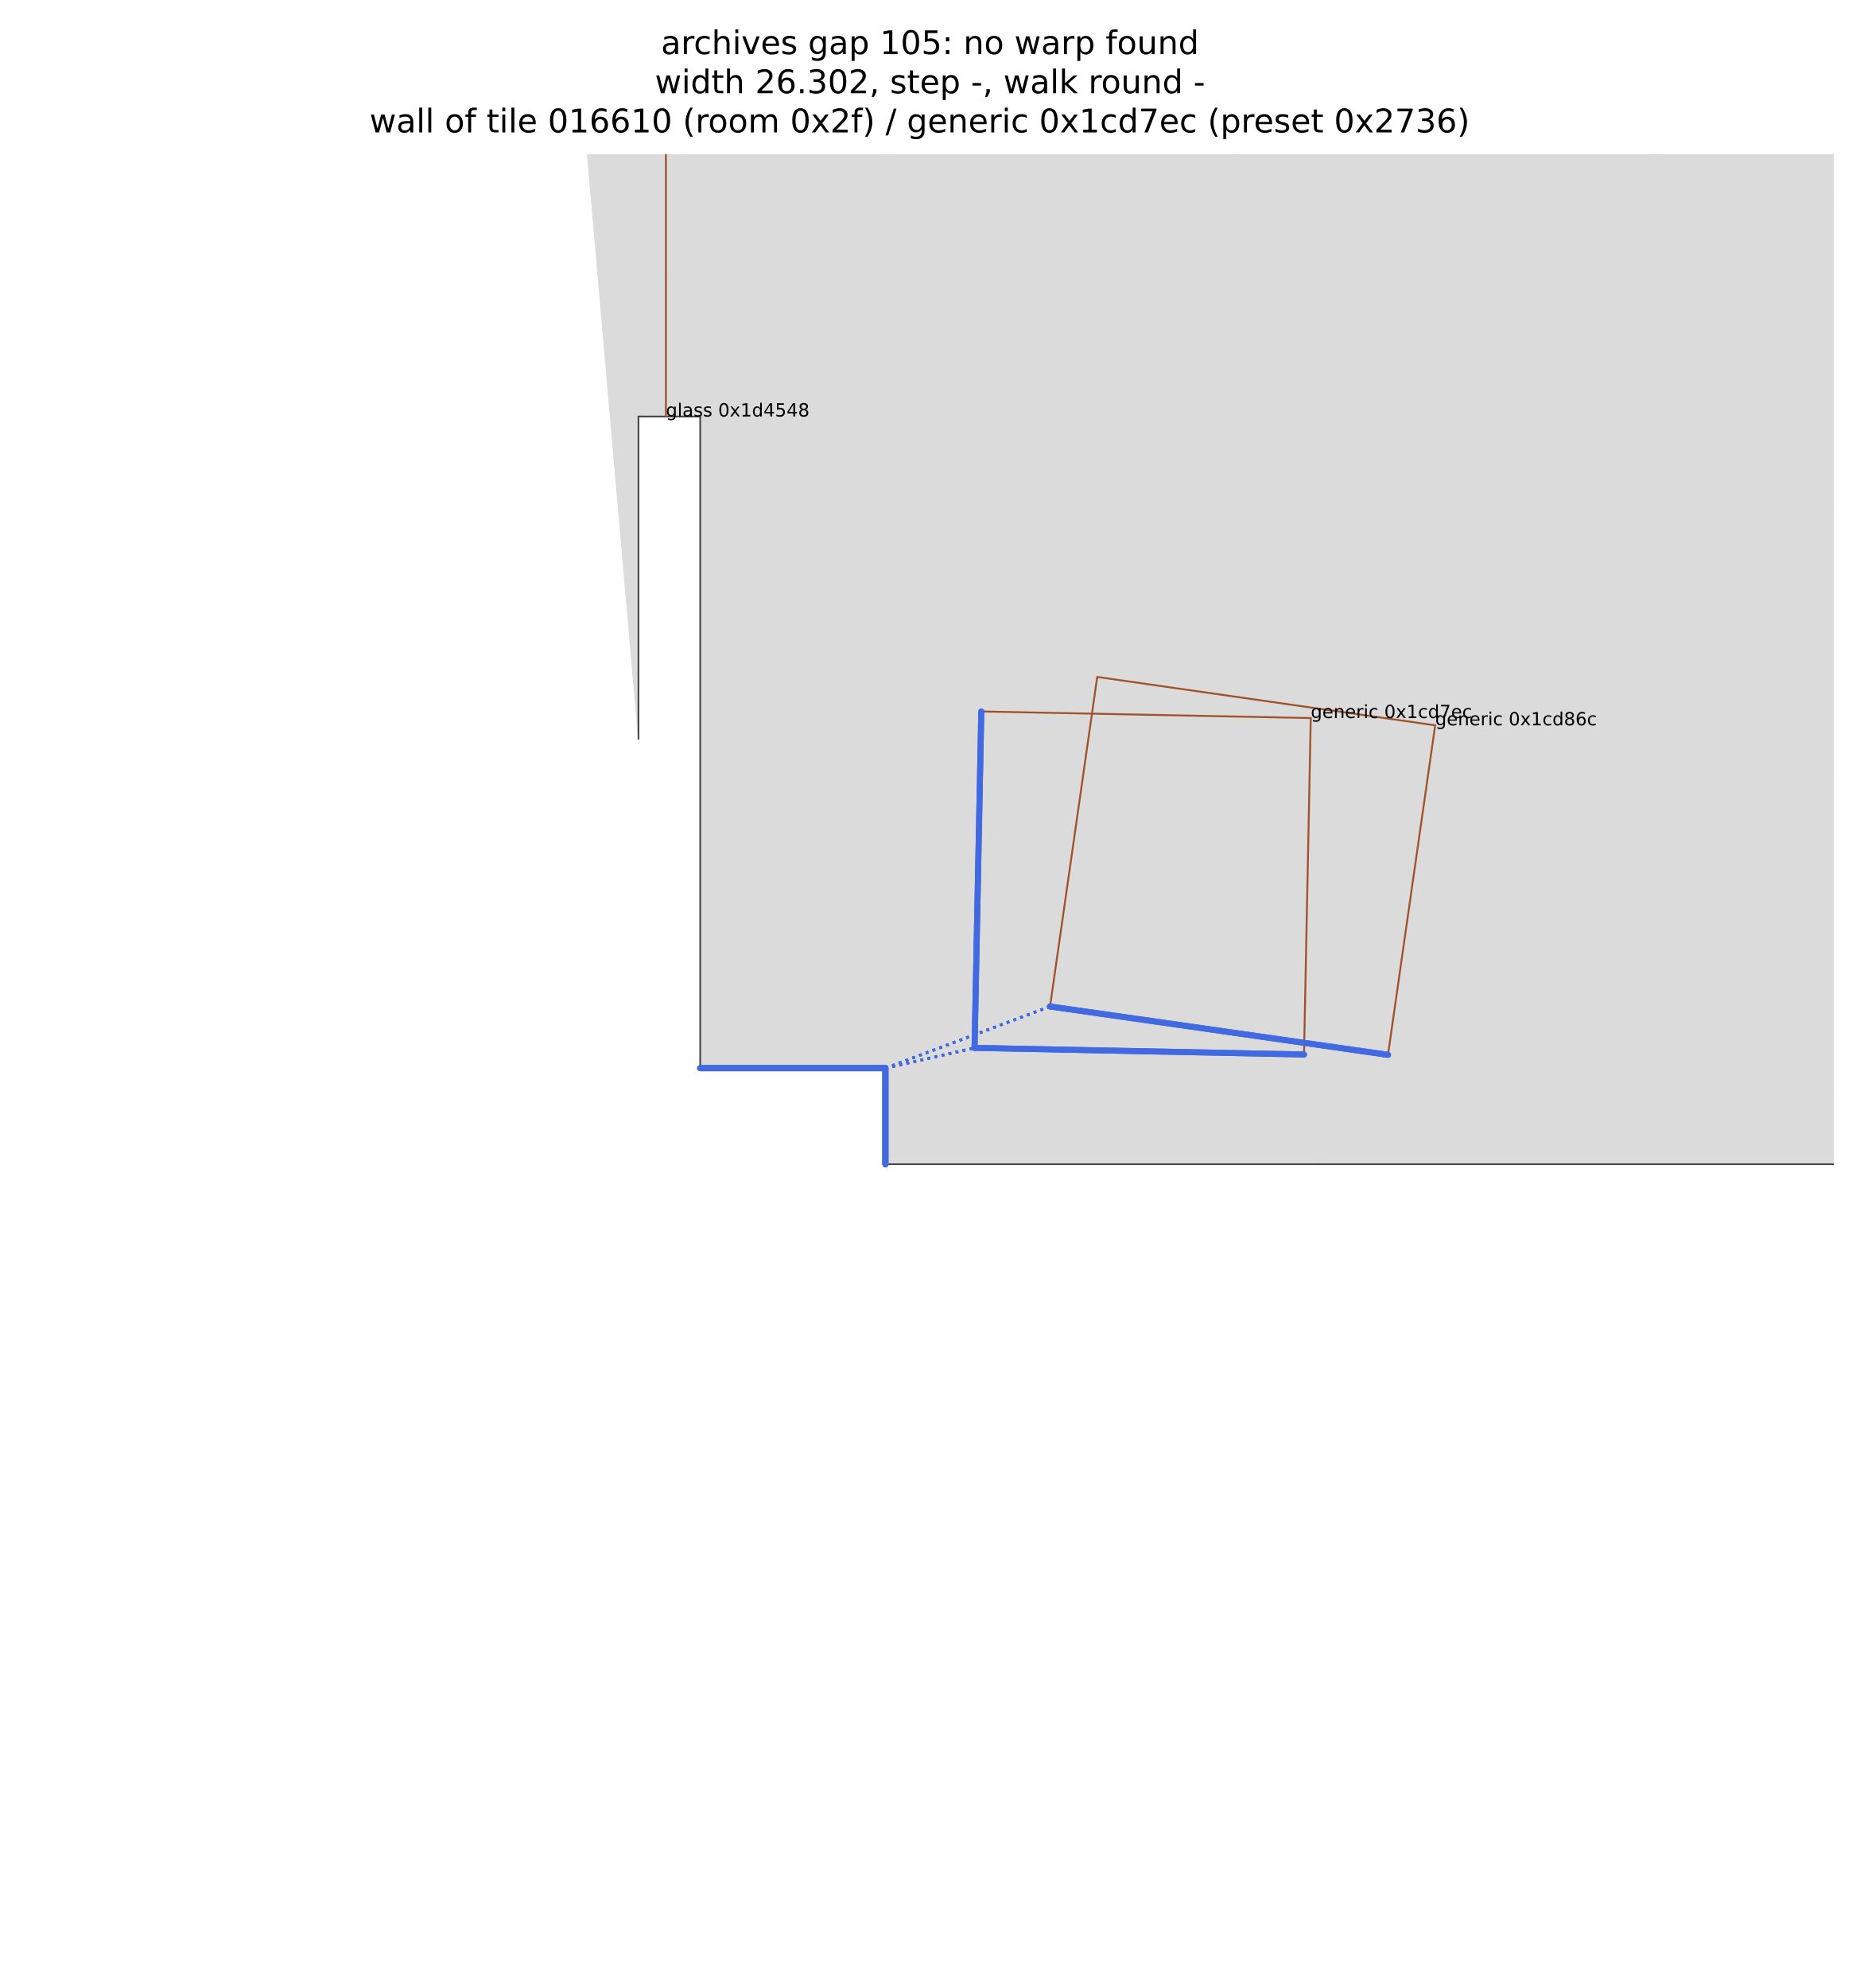
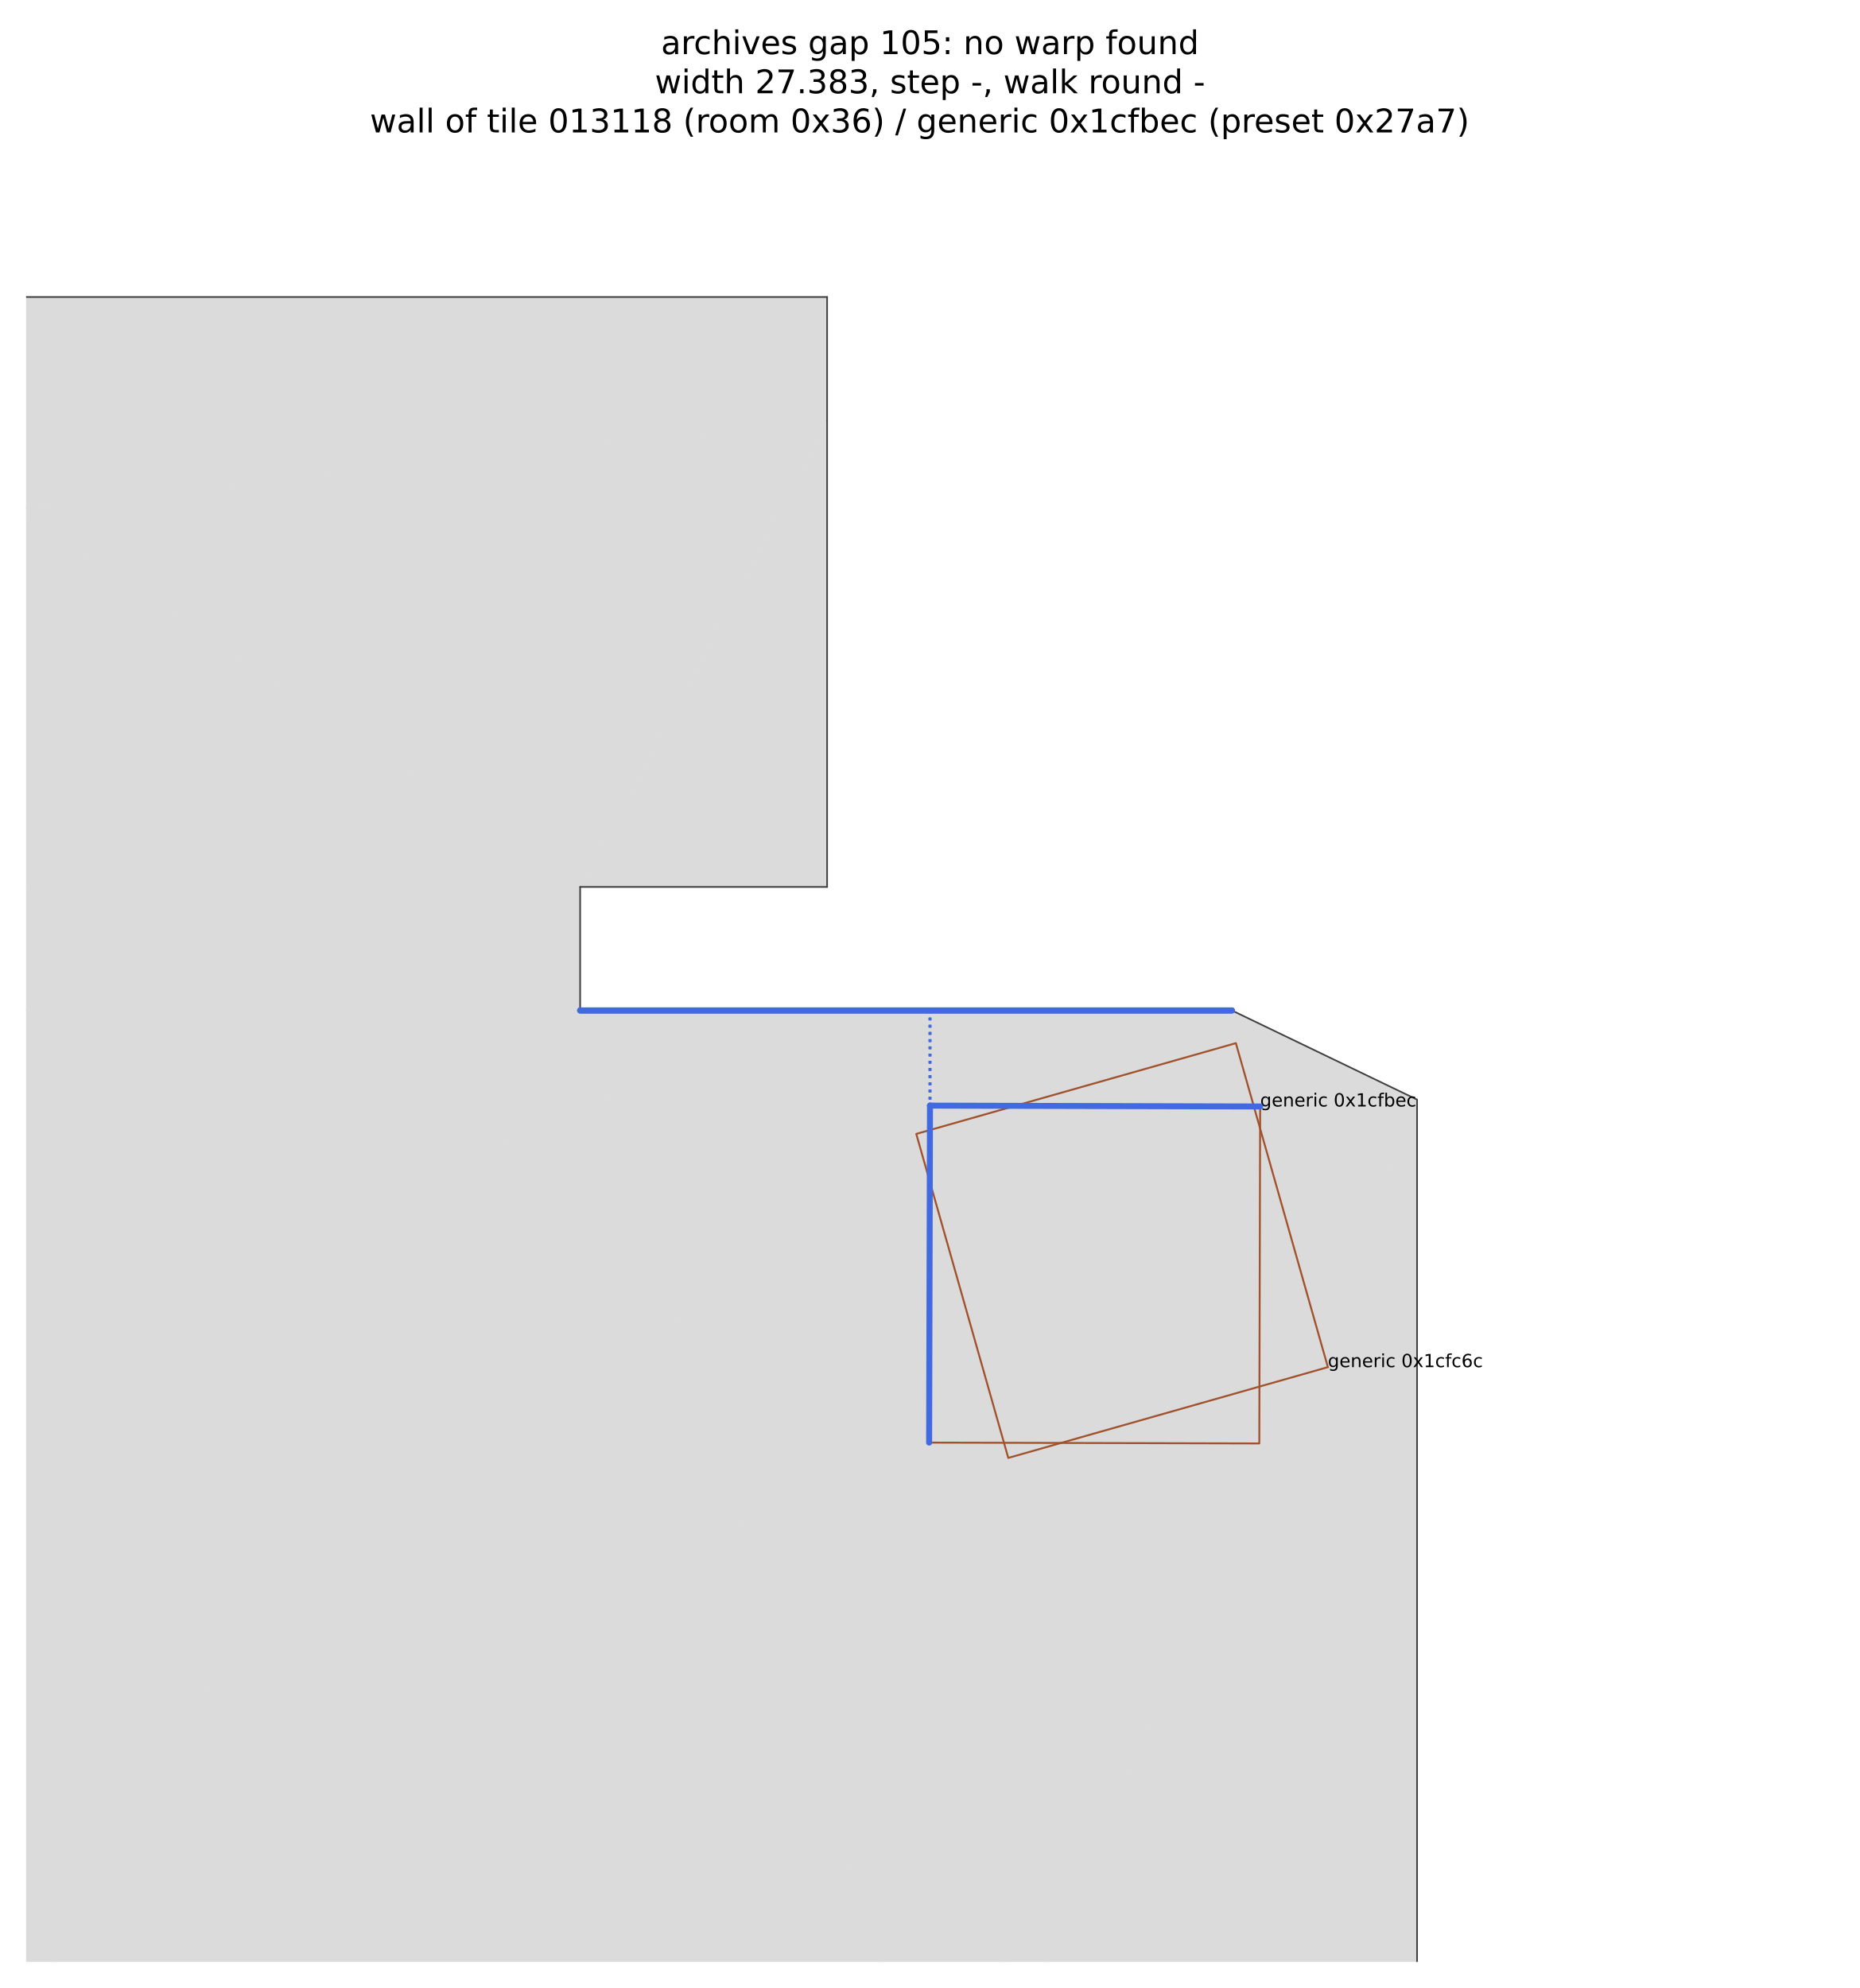
<svg xmlns="http://www.w3.org/2000/svg" width="513.36pt" height="548.704pt" viewBox="0 0 513.36 548.704" version="1.1">
  <style>path { vector-effect: non-scaling-stroke; }</style>
  <defs>
    <style type="text/css">*{stroke-linejoin: round; stroke-linecap: butt}</style>
  </defs>
  <g id="figure_1">
    <g id="patch_1">
      <path d="M 0 548.704  L 513.36 548.704  L 513.36 0  L 0 0  z " style="fill: #ffffff" />
    </g>
    <g id="axes_1">
      <g id="patch_2">
-         <path d="M 244.376 321.335  L 363.659 321.335  L 244.376 294.827  z " clip-path="url(#pb5d509a0ce)" style="fill: #dbdbdb; stroke: #dbdbdb; stroke-width: 0.3; stroke-linejoin: miter" />
+         <path d="M 228.284 116.056  L 4.865 140.67  L 160.122 244.806  z " clip-path="url(#pb5d509a0ce)" style="fill: #dbdbdb; stroke: #dbdbdb; stroke-width: 0.3; stroke-linejoin: miter" />
      </g>
      <g id="patch_3">
-         <path d="M 363.659 321.335  L 244.376 141.463  L 244.376 294.827  z " clip-path="url(#pb5d509a0ce)" style="fill: #dbdbdb; stroke: #dbdbdb; stroke-width: 0.3; stroke-linejoin: miter" />
+         <path d="M 228.284 116.056  L 228.284 81.975  L 4.865 140.67  z " clip-path="url(#pb5d509a0ce)" style="fill: #dbdbdb; stroke: #dbdbdb; stroke-width: 0.3; stroke-linejoin: miter" />
      </g>
      <g id="patch_4">
-         <path d="M 193.255 294.827  L 244.376 294.827  L 244.376 141.463  z " clip-path="url(#pb5d509a0ce)" style="fill: #dbdbdb; stroke: #dbdbdb; stroke-width: 0.3; stroke-linejoin: miter" />
+         <path d="M 4.865 244.806  L 160.122 244.806  L 4.865 140.67  z " clip-path="url(#pb5d509a0ce)" style="fill: #dbdbdb; stroke: #dbdbdb; stroke-width: 0.3; stroke-linejoin: miter" />
      </g>
      <g id="patch_5">
-         <path d="M 363.659 321.335  L 729.082 270.213  L 244.376 141.463  z " clip-path="url(#pb5d509a0ce)" style="fill: #dbdbdb; stroke: #dbdbdb; stroke-width: 0.3; stroke-linejoin: miter" />
+         <path d="M 160.122 244.806  L 4.865 244.806  L 4.865 278.887  z " clip-path="url(#pb5d509a0ce)" style="fill: #dbdbdb; stroke: #dbdbdb; stroke-width: 0.3; stroke-linejoin: miter" />
      </g>
      <g id="patch_6">
-         <path d="M 363.659 321.335  L 729.082 321.335  L 729.082 270.213  z " clip-path="url(#pb5d509a0ce)" style="fill: #dbdbdb; stroke: #dbdbdb; stroke-width: 0.3; stroke-linejoin: miter" />
+         <path d="M 228.284 116.056  L 160.122 244.806  L 228.284 244.806  z " clip-path="url(#pb5d509a0ce)" style="fill: #dbdbdb; stroke: #dbdbdb; stroke-width: 0.3; stroke-linejoin: miter" />
      </g>
      <g id="patch_7">
-         <path d="M 176.215 12.713  L 145.921 -142.544  L 176.215 203.945  L 176.215 114.956  z " clip-path="url(#pb5d509a0ce)" style="fill: #dbdbdb; stroke: #dbdbdb; stroke-width: 0.3; stroke-linejoin: miter" />
+         <path d="M 391.115 303.501  L 339.994 278.887  L 262.365 604.548  z " clip-path="url(#pb5d509a0ce)" style="fill: #dbdbdb; stroke: #dbdbdb; stroke-width: 0.3; stroke-linejoin: miter" />
      </g>
      <g id="patch_8">
-         <path d="M 244.376 -167.158  L 244.376 -13.794  L 729.082 114.956  z " clip-path="url(#pb5d509a0ce)" style="fill: #dbdbdb; stroke: #dbdbdb; stroke-width: 0.3; stroke-linejoin: miter" />
+         <path d="M 391.115 689.751  L 391.115 303.501  L 262.365 604.548  z " clip-path="url(#pb5d509a0ce)" style="fill: #dbdbdb; stroke: #dbdbdb; stroke-width: 0.3; stroke-linejoin: miter" />
      </g>
      <g id="patch_9">
-         <path d="M 244.376 -167.158  L 729.082 114.956  L 729.082 -38.408  z " clip-path="url(#pb5d509a0ce)" style="fill: #dbdbdb; stroke: #dbdbdb; stroke-width: 0.3; stroke-linejoin: miter" />
+         <path d="M -19.749 604.548  L 160.122 278.887  L 4.865 278.887  z " clip-path="url(#pb5d509a0ce)" style="fill: #dbdbdb; stroke: #dbdbdb; stroke-width: 0.3; stroke-linejoin: miter" />
      </g>
      <g id="patch_10">
-         <path d="M 176.215 12.713  L 176.215 114.956  z " clip-path="url(#pb5d509a0ce)" style="fill: #dbdbdb; stroke: #dbdbdb; stroke-width: 0.3; stroke-linejoin: miter" />
+         <path d="M 339.994 278.887  L 160.122 278.887  L 262.365 604.548  z " clip-path="url(#pb5d509a0ce)" style="fill: #dbdbdb; stroke: #dbdbdb; stroke-width: 0.3; stroke-linejoin: miter" />
      </g>
      <g id="patch_11">
-         <path d="M 176.215 12.713  L 176.215 114.956  L 176.215 114.956  z " clip-path="url(#pb5d509a0ce)" style="fill: #dbdbdb; stroke: #dbdbdb; stroke-width: 0.3; stroke-linejoin: miter" />
+         <path d="M -19.749 604.548  L 262.365 604.548  L 160.122 278.887  z " clip-path="url(#pb5d509a0ce)" style="fill: #dbdbdb; stroke: #dbdbdb; stroke-width: 0.3; stroke-linejoin: miter" />
      </g>
      <g id="patch_12">
-         <path d="M 244.376 -13.794  L 193.255 294.827  L 244.376 141.463  z " clip-path="url(#pb5d509a0ce)" style="fill: #dbdbdb; stroke: #dbdbdb; stroke-width: 0.3; stroke-linejoin: miter" />
+         <path d="M 228.284 81.975  L -29.216 81.975  L -216.66 81.975  L 4.865 140.67  z " clip-path="url(#pb5d509a0ce)" style="fill: #dbdbdb; stroke: #dbdbdb; stroke-width: 0.3; stroke-linejoin: miter" />
      </g>
      <g id="patch_13">
-         <path d="M 244.376 -13.794  L 193.255 -89.529  L 193.255 12.713  L 193.255 114.956  L 193.255 294.827  z " clip-path="url(#pb5d509a0ce)" style="fill: #dbdbdb; stroke: #dbdbdb; stroke-width: 0.3; stroke-linejoin: miter" />
-       </g>
-       <g id="patch_14">
-         <path d="M 729.082 270.213  L 244.376 -13.794  L 244.376 141.463  z " clip-path="url(#pb5d509a0ce)" style="fill: #dbdbdb; stroke: #dbdbdb; stroke-width: 0.3; stroke-linejoin: miter" />
-       </g>
-       <g id="patch_15">
-         <path d="M 193.255 114.956  L 193.255 114.956  L 193.255 12.713  z " clip-path="url(#pb5d509a0ce)" style="fill: #dbdbdb; stroke: #dbdbdb; stroke-width: 0.3; stroke-linejoin: miter" />
-       </g>
-       <g id="patch_16">
-         <path d="M 193.255 114.956  L 193.255 12.713  L 193.255 12.713  z " clip-path="url(#pb5d509a0ce)" style="fill: #dbdbdb; stroke: #dbdbdb; stroke-width: 0.3; stroke-linejoin: miter" />
-       </g>
-       <g id="patch_17">
-         <path d="M 193.255 12.713  L 176.215 114.956  L 193.255 114.956  z " clip-path="url(#pb5d509a0ce)" style="fill: #dbdbdb; stroke: #dbdbdb; stroke-width: 0.3; stroke-linejoin: miter" />
-       </g>
-       <g id="patch_18">
-         <path d="M 193.255 12.713  L 176.215 12.713  L 176.215 114.956  z " clip-path="url(#pb5d509a0ce)" style="fill: #dbdbdb; stroke: #dbdbdb; stroke-width: 0.3; stroke-linejoin: miter" />
-       </g>
-       <g id="patch_19">
-         <path d="M 729.082 270.213  L 729.082 114.956  L 244.376 -13.794  z " clip-path="url(#pb5d509a0ce)" style="fill: #dbdbdb; stroke: #dbdbdb; stroke-width: 0.3; stroke-linejoin: miter" />
+         <path d="M 160.122 244.806  L 4.865 278.887  L 160.122 278.887  z " clip-path="url(#pb5d509a0ce)" style="fill: #dbdbdb; stroke: #dbdbdb; stroke-width: 0.3; stroke-linejoin: miter" />
      </g>
      <g id="line2d_1">
-         <path d="M 244.376 321.335  L 363.659 321.335  " clip-path="url(#pb5d509a0ce)" style="fill: none; stroke: #404040; stroke-width: 0.6; stroke-linecap: round" />
+         <path d="M 228.284 116.056  L 228.284 81.975  " clip-path="url(#pb5d509a0ce)" style="fill: none; stroke: #404040; stroke-width: 0.6; stroke-linecap: round" />
      </g>
      <g id="line2d_2">
-         <path d="M 244.376 294.827  L 244.376 321.335  " clip-path="url(#pb5d509a0ce)" style="fill: none; stroke: #404040; stroke-width: 0.6; stroke-linecap: round" />
+         <path d="M 160.122 244.806  L 228.284 244.806  " clip-path="url(#pb5d509a0ce)" style="fill: none; stroke: #404040; stroke-width: 0.6; stroke-linecap: round" />
      </g>
      <g id="line2d_3">
-         <path d="M 193.255 294.827  L 244.376 294.827  " clip-path="url(#pb5d509a0ce)" style="fill: none; stroke: #404040; stroke-width: 0.6; stroke-linecap: round" />
+         <path d="M 228.284 244.806  L 228.284 116.056  " clip-path="url(#pb5d509a0ce)" style="fill: none; stroke: #404040; stroke-width: 0.6; stroke-linecap: round" />
      </g>
      <g id="line2d_4">
-         <path d="M 363.659 321.335  L 514.36 321.335  " clip-path="url(#pb5d509a0ce)" style="fill: none; stroke: #404040; stroke-width: 0.6; stroke-linecap: round" />
+         <path d="M 391.115 303.501  L 339.994 278.887  " clip-path="url(#pb5d509a0ce)" style="fill: none; stroke: #404040; stroke-width: 0.6; stroke-linecap: round" />
      </g>
      <g id="line2d_5">
-         <path clip-path="url(#pb5d509a0ce)" style="fill: none; stroke: #404040; stroke-width: 0.6; stroke-linecap: round" />
+         <path d="M 391.115 549.704  L 391.115 303.501  " clip-path="url(#pb5d509a0ce)" style="fill: none; stroke: #404040; stroke-width: 0.6; stroke-linecap: round" />
      </g>
      <g id="line2d_6">
-         <path d="M 176.215 203.945  L 176.215 114.956  " clip-path="url(#pb5d509a0ce)" style="fill: none; stroke: #404040; stroke-width: 0.6; stroke-linecap: round" />
+         <path d="M 339.994 278.887  L 160.122 278.887  " clip-path="url(#pb5d509a0ce)" style="fill: none; stroke: #404040; stroke-width: 0.6; stroke-linecap: round" />
      </g>
      <g id="line2d_7">
-         <path clip-path="url(#pb5d509a0ce)" style="fill: none; stroke: #404040; stroke-width: 0.6; stroke-linecap: round" />
+         <path d="M 228.284 81.975  L -1 81.975  " clip-path="url(#pb5d509a0ce)" style="fill: none; stroke: #404040; stroke-width: 0.6; stroke-linecap: round" />
      </g>
      <g id="line2d_8">
-         <path d="M 193.255 -1  L 193.255 12.713  " clip-path="url(#pb5d509a0ce)" style="fill: none; stroke: #404040; stroke-width: 0.6; stroke-linecap: round" />
+         <path d="M 160.122 278.887  L 160.122 244.806  " clip-path="url(#pb5d509a0ce)" style="fill: none; stroke: #404040; stroke-width: 0.6; stroke-linecap: round" />
      </g>
      <g id="line2d_9">
-         <path d="M 193.255 114.956  L 193.255 294.827  " clip-path="url(#pb5d509a0ce)" style="fill: none; stroke: #404040; stroke-width: 0.6; stroke-linecap: round" />
-       </g>
-       <g id="line2d_10">
-         <path d="M 176.215 114.956  L 193.255 114.956  " clip-path="url(#pb5d509a0ce)" style="fill: none; stroke: #404040; stroke-width: 0.6; stroke-linecap: round" />
-       </g>
-       <g id="line2d_11">
-         <path d="M 193.255 12.713  L 176.215 12.713  " clip-path="url(#pb5d509a0ce)" style="fill: none; stroke: #404040; stroke-width: 0.6; stroke-linecap: round" />
-       </g>
-       <g id="line2d_12">
-         <path clip-path="url(#pb5d509a0ce)" style="fill: none; stroke: #404040; stroke-width: 0.6; stroke-linecap: round" />
-       </g>
-       <g id="line2d_13">
-         <path d="M 183.788 114.956  L 183.788 114.956  L 183.788 12.714  L 183.788 12.714  L 183.788 114.956  " clip-path="url(#pb5d509a0ce)" style="fill: none; stroke: #a0522d; stroke-width: 0.7; stroke-linecap: square" />
+         <path d="M 366.501 377.343  L 366.496 377.344  L 278.287 402.394  L 252.893 312.969  L 252.898 312.968  L 341.106 287.919  L 366.501 377.343  " clip-path="url(#pb5d509a0ce)" style="fill: none; stroke: #a0522d; stroke-width: 0.7; stroke-linecap: square" />
      </g>
      <g id="text_1">
        <g clip-path="url(#pb5d509a0ce)">
-           <text style="font-size: 5px; font-family: 'DejaVu Sans', 'Bitstream Vera Sans', 'Computer Modern Sans Serif', 'Lucida Grande', 'Verdana', 'Geneva', 'Lucid', 'Arial', 'Helvetica', 'Avant Garde', sans-serif; text-anchor: start" x="183.788" y="114.956" transform="rotate(-0 183.7883 114.956)">glass 0x1d4548</text>
+           <text style="font-size: 5px; font-family: 'DejaVu Sans', 'Bitstream Vera Sans', 'Computer Modern Sans Serif', 'Lucida Grande', 'Verdana', 'Geneva', 'Lucid', 'Arial', 'Helvetica', 'Avant Garde', sans-serif; text-anchor: start" x="366.501" y="377.343" transform="rotate(-0 366.501 377.3428)">generic 0x1cfc6c</text>
        </g>
      </g>
-       <g id="line2d_14">
-         <path clip-path="url(#pb5d509a0ce)" style="fill: none; stroke: #a0522d; stroke-width: 0.7; stroke-linecap: square" />
+       <g id="line2d_10">
+         <path d="M 347.81 305.395  L 347.572 398.403  L 347.567 398.403  L 256.442 398.169  L 256.68 305.162  L 256.686 305.162  L 347.81 305.395  " clip-path="url(#pb5d509a0ce)" style="fill: none; stroke: #a0522d; stroke-width: 0.7; stroke-linecap: square" />
      </g>
      <g id="text_2">
        <g clip-path="url(#pb5d509a0ce)">
-           <text style="font-size: 5px; font-family: 'DejaVu Sans', 'Bitstream Vera Sans', 'Computer Modern Sans Serif', 'Lucida Grande', 'Verdana', 'Geneva', 'Lucid', 'Arial', 'Helvetica', 'Avant Garde', sans-serif; text-anchor: start" x="183.788" y="-193.665" transform="rotate(-0 183.7883 -193.6651)">glass 0x1d44c8</text>
+           <text style="font-size: 5px; font-family: 'DejaVu Sans', 'Bitstream Vera Sans', 'Computer Modern Sans Serif', 'Lucida Grande', 'Verdana', 'Geneva', 'Lucid', 'Arial', 'Helvetica', 'Avant Garde', sans-serif; text-anchor: start" x="347.81" y="305.395" transform="rotate(-0 347.8102 305.395)">generic 0x1cfbec</text>
        </g>
      </g>
+       <g id="text_3">
+         <text style="font-size: 9px; font-family: 'DejaVu Sans', 'Bitstream Vera Sans', 'Computer Modern Sans Serif', 'Lucida Grande', 'Verdana', 'Geneva', 'Lucid', 'Arial', 'Helvetica', 'Avant Garde', sans-serif" transform="translate(182.4434 14.93947)">archives gap 105: no warp found</text>
+         <text style="font-size: 9px; font-family: 'DejaVu Sans', 'Bitstream Vera Sans', 'Computer Modern Sans Serif', 'Lucida Grande', 'Verdana', 'Geneva', 'Lucid', 'Arial', 'Helvetica', 'Avant Garde', sans-serif" transform="translate(180.7502 25.74193)">width 27.383, step -, walk round -</text>
+         <text style="font-size: 9px; font-family: 'DejaVu Sans', 'Bitstream Vera Sans', 'Computer Modern Sans Serif', 'Lucida Grande', 'Verdana', 'Geneva', 'Lucid', 'Arial', 'Helvetica', 'Avant Garde', sans-serif" transform="translate(102.1015 36.5444)">wall of tile 013118 (room 0x36)  /  generic 0x1cfbec (preset 0x27a7)</text>
+       </g>
+       <g id="line2d_11">
+         <path d="M 339.994 278.887  L 160.122 278.887  " clip-path="url(#pb5d509a0ce)" style="fill: none; stroke: #4169e1; stroke-width: 2.2; stroke-linecap: round" />
+       </g>
+       <g id="line2d_12">
+         <path d="M 256.442 398.169  L 256.68 305.162  " clip-path="url(#pb5d509a0ce)" style="fill: none; stroke: #4169e1; stroke-width: 2.2; stroke-linecap: round" />
+       </g>
+       <g id="line2d_13">
+         <path d="M 339.994 278.887  L 160.122 278.887  " clip-path="url(#pb5d509a0ce)" style="fill: none; stroke: #4169e1; stroke-width: 2.2; stroke-linecap: round" />
+       </g>
+       <g id="line2d_14">
+         <path d="M 256.68 305.162  L 256.686 305.162  " clip-path="url(#pb5d509a0ce)" style="fill: none; stroke: #4169e1; stroke-width: 2.2; stroke-linecap: round" />
+       </g>
      <g id="line2d_15">
-         <path d="M 396.113 200.196  L 396.112 200.202  L 383.091 291.147  L 289.817 277.792  L 289.818 277.787  L 302.839 186.842  L 396.113 200.196  " clip-path="url(#pb5d509a0ce)" style="fill: none; stroke: #a0522d; stroke-width: 0.7; stroke-linecap: square" />
-       </g>
-       <g id="text_3">
-         <g clip-path="url(#pb5d509a0ce)">
-           <text style="font-size: 5px; font-family: 'DejaVu Sans', 'Bitstream Vera Sans', 'Computer Modern Sans Serif', 'Lucida Grande', 'Verdana', 'Geneva', 'Lucid', 'Arial', 'Helvetica', 'Avant Garde', sans-serif; text-anchor: start" x="396.113" y="200.196" transform="rotate(-0 396.1126 200.1961)">generic 0x1cd86c</text>
-         </g>
+         <path d="M 339.994 278.887  L 160.122 278.887  " clip-path="url(#pb5d509a0ce)" style="fill: none; stroke: #4169e1; stroke-width: 2.2; stroke-linecap: round" />
      </g>
      <g id="line2d_16">
-         <path d="M 514.36 15.323  L 440.396 -1  " clip-path="url(#pb5d509a0ce)" style="fill: none; stroke: #a0522d; stroke-width: 0.7; stroke-linecap: square" />
-       </g>
-       <g id="text_4">
-         <g clip-path="url(#pb5d509a0ce)">
-           <text style="font-size: 5px; font-family: 'DejaVu Sans', 'Bitstream Vera Sans', 'Computer Modern Sans Serif', 'Lucida Grande', 'Verdana', 'Geneva', 'Lucid', 'Arial', 'Helvetica', 'Avant Garde', sans-serif; text-anchor: start" x="619.573" y="-36.484" transform="rotate(-0 619.5725 -36.48423)">generic 0x1cb0ec</text>
-         </g>
+         <path d="M 256.686 305.162  L 347.81 305.395  " clip-path="url(#pb5d509a0ce)" style="fill: none; stroke: #4169e1; stroke-width: 2.2; stroke-linecap: round" />
      </g>
      <g id="line2d_17">
-         <path d="M 361.773 198.19  L 359.915 291.041  L 359.909 291.041  L 268.984 289.221  L 270.842 196.371  L 270.847 196.371  L 361.773 198.19  " clip-path="url(#pb5d509a0ce)" style="fill: none; stroke: #a0522d; stroke-width: 0.7; stroke-linecap: square" />
-       </g>
-       <g id="text_5">
-         <g clip-path="url(#pb5d509a0ce)">
-           <text style="font-size: 5px; font-family: 'DejaVu Sans', 'Bitstream Vera Sans', 'Computer Modern Sans Serif', 'Lucida Grande', 'Verdana', 'Geneva', 'Lucid', 'Arial', 'Helvetica', 'Avant Garde', sans-serif; text-anchor: start" x="361.773" y="198.19" transform="rotate(-0 361.773 198.1904)">generic 0x1cd7ec</text>
-         </g>
-       </g>
-       <g id="text_6">
-         <text style="font-size: 9px; font-family: 'DejaVu Sans', 'Bitstream Vera Sans', 'Computer Modern Sans Serif', 'Lucida Grande', 'Verdana', 'Geneva', 'Lucid', 'Arial', 'Helvetica', 'Avant Garde', sans-serif" transform="translate(182.4434 14.93947)">archives gap 105: no warp found</text>
-         <text style="font-size: 9px; font-family: 'DejaVu Sans', 'Bitstream Vera Sans', 'Computer Modern Sans Serif', 'Lucida Grande', 'Verdana', 'Geneva', 'Lucid', 'Arial', 'Helvetica', 'Avant Garde', sans-serif" transform="translate(180.7502 25.74193)">width 26.302, step -, walk round -</text>
-         <text style="font-size: 9px; font-family: 'DejaVu Sans', 'Bitstream Vera Sans', 'Computer Modern Sans Serif', 'Lucida Grande', 'Verdana', 'Geneva', 'Lucid', 'Arial', 'Helvetica', 'Avant Garde', sans-serif" transform="translate(101.996 36.5444)">wall of tile 016610 (room 0x2f)  /  generic 0x1cd7ec (preset 0x2736)</text>
+         <path d="M 256.68 278.887  L 256.68 305.162  " clip-path="url(#pb5d509a0ce)" style="fill: none; stroke-dasharray: 1,1.65; stroke-dashoffset: 0; stroke: #4169e1" />
      </g>
      <g id="line2d_18">
-         <path d="M 193.255 294.827  L 244.376 294.827  " clip-path="url(#pb5d509a0ce)" style="fill: none; stroke: #4169e1; stroke-width: 2.2; stroke-linecap: round" />
+         <path d="M 256.683 278.887  L 256.683 305.162  " clip-path="url(#pb5d509a0ce)" style="fill: none; stroke-dasharray: 1,1.65; stroke-dashoffset: 0; stroke: #4169e1" />
      </g>
      <g id="line2d_19">
-         <path d="M 359.909 291.041  L 268.984 289.221  " clip-path="url(#pb5d509a0ce)" style="fill: none; stroke: #4169e1; stroke-width: 2.2; stroke-linecap: round" />
-       </g>
-       <g id="line2d_20">
-         <path d="M 193.255 294.827  L 244.376 294.827  " clip-path="url(#pb5d509a0ce)" style="fill: none; stroke: #4169e1; stroke-width: 2.2; stroke-linecap: round" />
-       </g>
-       <g id="line2d_21">
-         <path d="M 268.984 289.221  L 270.842 196.371  " clip-path="url(#pb5d509a0ce)" style="fill: none; stroke: #4169e1; stroke-width: 2.2; stroke-linecap: round" />
-       </g>
-       <g id="line2d_22">
-         <path d="M 193.255 294.827  L 244.376 294.827  " clip-path="url(#pb5d509a0ce)" style="fill: none; stroke: #4169e1; stroke-width: 2.2; stroke-linecap: round" />
-       </g>
-       <g id="line2d_23">
-         <path d="M 383.091 291.147  L 289.817 277.792  " clip-path="url(#pb5d509a0ce)" style="fill: none; stroke: #4169e1; stroke-width: 2.2; stroke-linecap: round" />
-       </g>
-       <g id="line2d_24">
-         <path d="M 193.255 294.827  L 244.376 294.827  " clip-path="url(#pb5d509a0ce)" style="fill: none; stroke: #4169e1; stroke-width: 2.2; stroke-linecap: round" />
-       </g>
-       <g id="line2d_25">
-         <path d="M 289.817 277.792  L 289.818 277.787  " clip-path="url(#pb5d509a0ce)" style="fill: none; stroke: #4169e1; stroke-width: 2.2; stroke-linecap: round" />
-       </g>
-       <g id="line2d_26">
-         <path d="M 244.376 294.827  L 244.376 321.335  " clip-path="url(#pb5d509a0ce)" style="fill: none; stroke: #4169e1; stroke-width: 2.2; stroke-linecap: round" />
-       </g>
-       <g id="line2d_27">
-         <path d="M 359.909 291.041  L 268.984 289.221  " clip-path="url(#pb5d509a0ce)" style="fill: none; stroke: #4169e1; stroke-width: 2.2; stroke-linecap: round" />
-       </g>
-       <g id="line2d_28">
-         <path d="M 244.376 294.827  L 244.376 321.335  " clip-path="url(#pb5d509a0ce)" style="fill: none; stroke: #4169e1; stroke-width: 2.2; stroke-linecap: round" />
-       </g>
-       <g id="line2d_29">
-         <path d="M 268.984 289.221  L 270.842 196.371  " clip-path="url(#pb5d509a0ce)" style="fill: none; stroke: #4169e1; stroke-width: 2.2; stroke-linecap: round" />
-       </g>
-       <g id="line2d_30">
-         <path d="M 244.376 294.827  L 244.376 321.335  " clip-path="url(#pb5d509a0ce)" style="fill: none; stroke: #4169e1; stroke-width: 2.2; stroke-linecap: round" />
-       </g>
-       <g id="line2d_31">
-         <path d="M 383.091 291.147  L 289.817 277.792  " clip-path="url(#pb5d509a0ce)" style="fill: none; stroke: #4169e1; stroke-width: 2.2; stroke-linecap: round" />
-       </g>
-       <g id="line2d_32">
-         <path d="M 244.376 294.827  L 244.376 321.335  " clip-path="url(#pb5d509a0ce)" style="fill: none; stroke: #4169e1; stroke-width: 2.2; stroke-linecap: round" />
-       </g>
-       <g id="line2d_33">
-         <path d="M 289.817 277.792  L 289.818 277.787  " clip-path="url(#pb5d509a0ce)" style="fill: none; stroke: #4169e1; stroke-width: 2.2; stroke-linecap: round" />
-       </g>
-       <g id="line2d_34">
-         <path d="M 244.376 294.827  L 268.984 289.221  " clip-path="url(#pb5d509a0ce)" style="fill: none; stroke-dasharray: 1,1.65; stroke-dashoffset: 0; stroke: #4169e1" />
-       </g>
-       <g id="line2d_35">
-         <path d="M 244.376 294.827  L 268.984 289.221  " clip-path="url(#pb5d509a0ce)" style="fill: none; stroke-dasharray: 1,1.65; stroke-dashoffset: 0; stroke: #4169e1" />
-       </g>
-       <g id="line2d_36">
-         <path d="M 244.376 294.827  L 289.817 277.792  " clip-path="url(#pb5d509a0ce)" style="fill: none; stroke-dasharray: 1,1.65; stroke-dashoffset: 0; stroke: #4169e1" />
-       </g>
-       <g id="line2d_37">
-         <path d="M 244.376 294.827  L 289.817 277.792  " clip-path="url(#pb5d509a0ce)" style="fill: none; stroke-dasharray: 1,1.65; stroke-dashoffset: 0; stroke: #4169e1" />
-       </g>
-       <g id="line2d_38">
-         <path d="M 244.376 294.827  L 268.984 289.221  " clip-path="url(#pb5d509a0ce)" style="fill: none; stroke-dasharray: 1,1.65; stroke-dashoffset: 0; stroke: #4169e1" />
-       </g>
-       <g id="line2d_39">
-         <path d="M 244.376 294.827  L 268.984 289.221  " clip-path="url(#pb5d509a0ce)" style="fill: none; stroke-dasharray: 1,1.65; stroke-dashoffset: 0; stroke: #4169e1" />
-       </g>
-       <g id="line2d_40">
-         <path d="M 244.376 294.827  L 289.817 277.792  " clip-path="url(#pb5d509a0ce)" style="fill: none; stroke-dasharray: 1,1.65; stroke-dashoffset: 0; stroke: #4169e1" />
-       </g>
-       <g id="line2d_41">
-         <path d="M 244.376 294.827  L 289.817 277.792  " clip-path="url(#pb5d509a0ce)" style="fill: none; stroke-dasharray: 1,1.65; stroke-dashoffset: 0; stroke: #4169e1" />
+         <path d="M 256.686 278.887  L 256.686 305.162  " clip-path="url(#pb5d509a0ce)" style="fill: none; stroke-dasharray: 1,1.65; stroke-dashoffset: 0; stroke: #4169e1" />
      </g>
    </g>
  </g>
  <defs>
    <clipPath id="pb5d509a0ce">
      <rect x="7.2" y="42.544" width="498.96" height="498.96" />
    </clipPath>
  </defs>
</svg>
